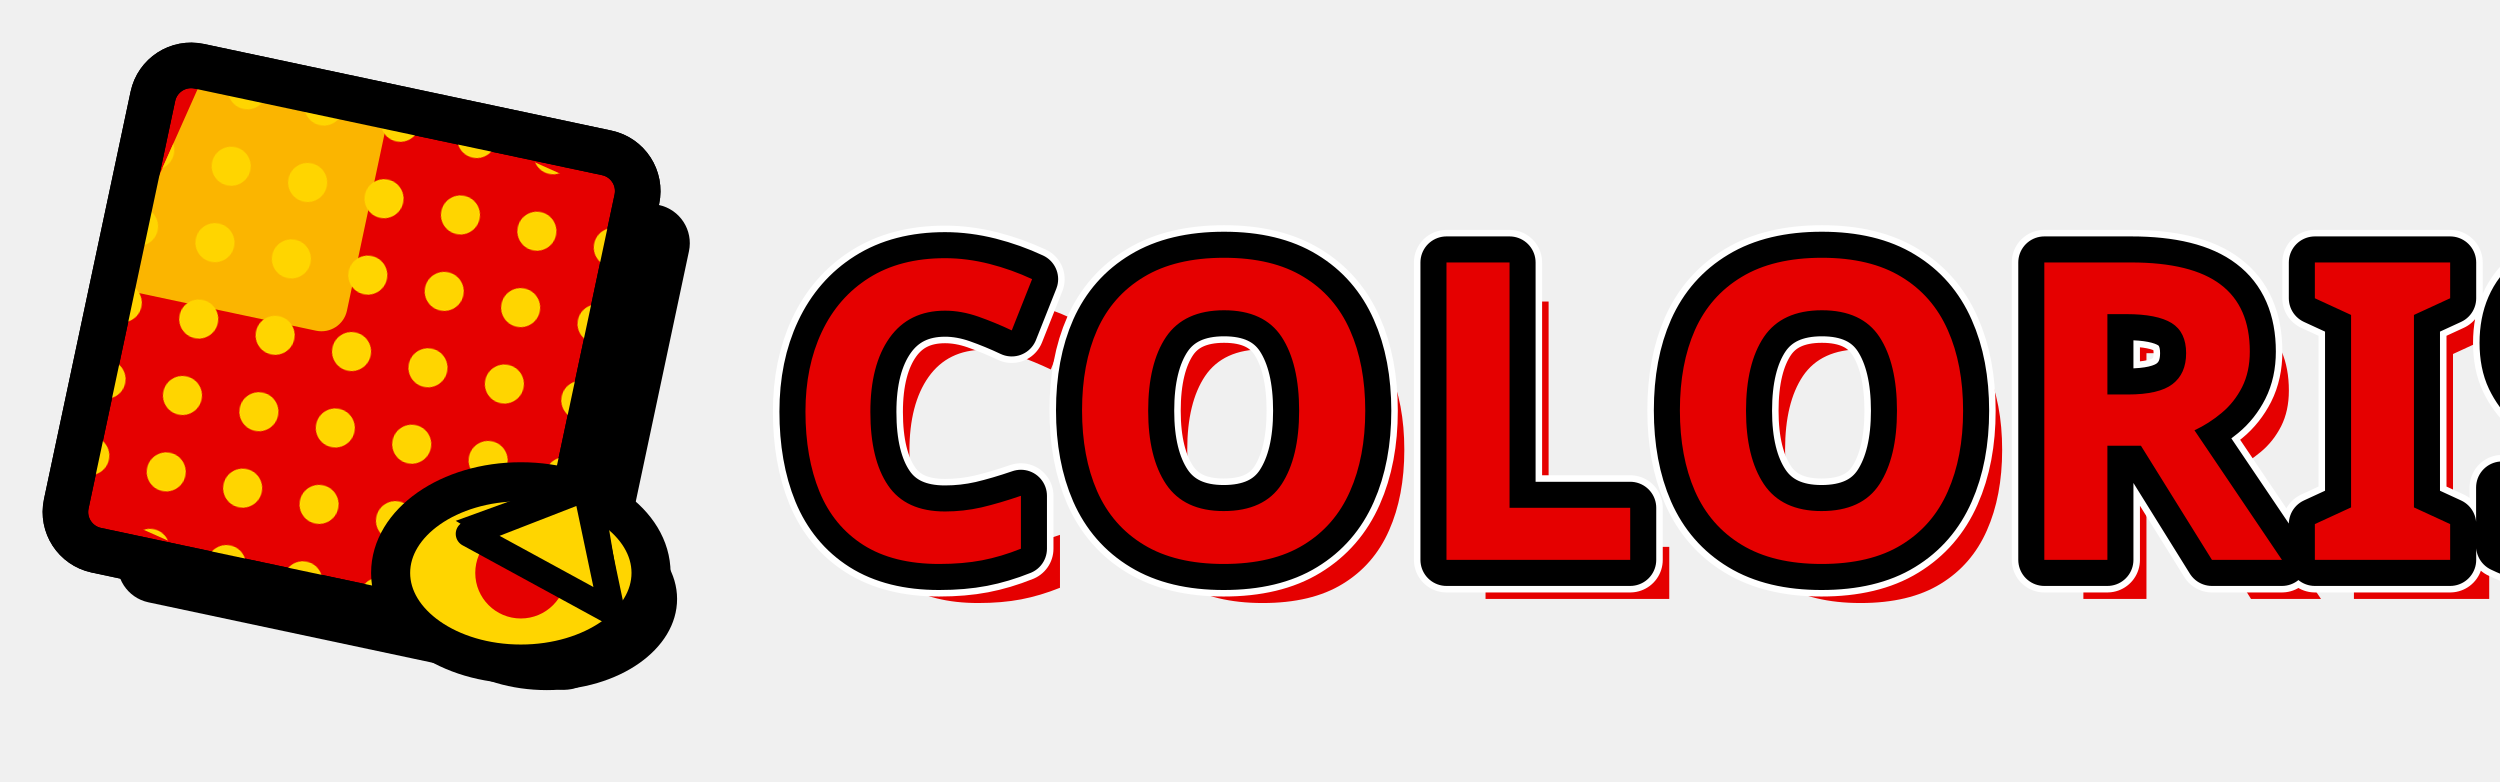
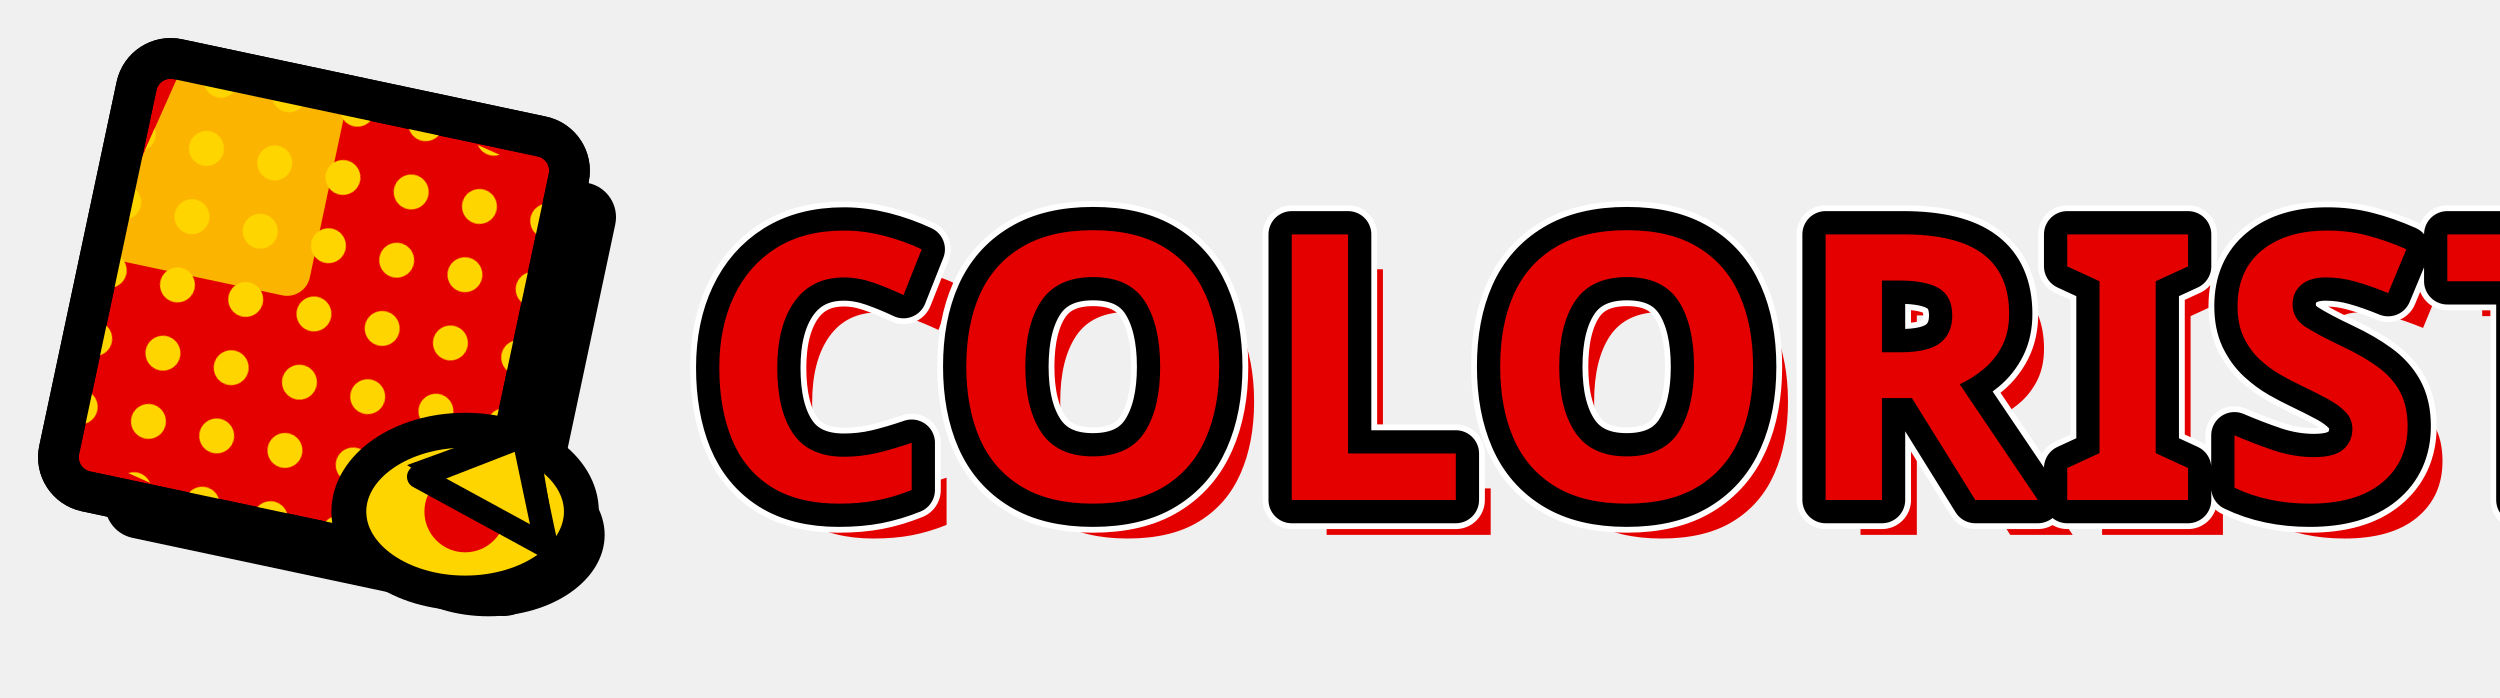
- <svg xmlns="http://www.w3.org/2000/svg" width="100%" viewBox="0 0 192 60" role="img">
+ <svg xmlns="http://www.w3.org/2000/svg" width="100%" viewBox="0 0 215 60" role="img">
  <defs>
    <pattern id="dots" x="0" y="0" width="6" height="6" patternUnits="userSpaceOnUse">
      <circle cx="3" cy="3" r="1.5" fill="#FFD500" />
    </pattern>
    <clipPath id="panel-clip">
      <rect x="8" y="8" width="38" height="38" rx="3" transform="rotate(12 27 27)" />
    </clipPath>
  </defs>
  <rect x="12" y="12" width="38" height="38" rx="3" fill="#000000" transform="rotate(12 31 31)" style="fill:rgb(0, 0, 0);stroke:none;color:rgb(255, 255, 255);stroke-width:1px;stroke-linecap:butt;stroke-linejoin:miter;opacity:1;font-family:&quot;Anthropic Sans&quot;, -apple-system, BlinkMacSystemFont, &quot;Segoe UI&quot;, sans-serif;font-size:16px;font-weight:400;text-anchor:start;dominant-baseline:auto" />
  <rect x="8" y="8" width="38" height="38" rx="3" fill="#E50000" stroke="#000000" stroke-width="3.5" transform="rotate(12 27 27)" style="fill:rgb(229, 0, 0);stroke:rgb(0, 0, 0);color:rgb(255, 255, 255);stroke-width:3.5px;stroke-linecap:butt;stroke-linejoin:miter;opacity:1;font-family:&quot;Anthropic Sans&quot;, -apple-system, BlinkMacSystemFont, &quot;Segoe UI&quot;, sans-serif;font-size:16px;font-weight:400;text-anchor:start;dominant-baseline:auto" />
  <rect x="8" y="8" width="38" height="38" fill="url(#dots)" clip-path="url(#panel-clip)" transform="rotate(12 27 27)" style="stroke:none;color:rgb(255, 255, 255);stroke-width:1px;stroke-linecap:butt;stroke-linejoin:miter;opacity:1;font-family:&quot;Anthropic Sans&quot;, -apple-system, BlinkMacSystemFont, &quot;Segoe UI&quot;, sans-serif;font-size:16px;font-weight:400;text-anchor:start;dominant-baseline:auto" />
  <rect x="8" y="8" width="18" height="18" rx="2" fill="#FFD500" opacity="0.85" clip-path="url(#panel-clip)" transform="rotate(12 27 27)" style="fill:rgb(255, 213, 0);stroke:none;color:rgb(255, 255, 255);stroke-width:1px;stroke-linecap:butt;stroke-linejoin:miter;opacity:0.85;font-family:&quot;Anthropic Sans&quot;, -apple-system, BlinkMacSystemFont, &quot;Segoe UI&quot;, sans-serif;font-size:16px;font-weight:400;text-anchor:start;dominant-baseline:auto" />
  <rect x="8" y="8" width="38" height="38" rx="3" fill="none" stroke="#000000" stroke-width="3.5" transform="rotate(12 27 27)" style="fill:none;stroke:rgb(0, 0, 0);color:rgb(255, 255, 255);stroke-width:3.5px;stroke-linecap:butt;stroke-linejoin:miter;opacity:1;font-family:&quot;Anthropic Sans&quot;, -apple-system, BlinkMacSystemFont, &quot;Segoe UI&quot;, sans-serif;font-size:16px;font-weight:400;text-anchor:start;dominant-baseline:auto" />
  <ellipse cx="42" cy="46" rx="10" ry="7" fill="#000000" style="fill:rgb(0, 0, 0);stroke:none;color:rgb(255, 255, 255);stroke-width:1px;stroke-linecap:butt;stroke-linejoin:miter;opacity:1;font-family:&quot;Anthropic Sans&quot;, -apple-system, BlinkMacSystemFont, &quot;Segoe UI&quot;, sans-serif;font-size:16px;font-weight:400;text-anchor:start;dominant-baseline:auto" />
  <ellipse cx="40" cy="44" rx="10" ry="7" fill="#FFD500" stroke="#000000" stroke-width="3" style="fill:rgb(255, 213, 0);stroke:rgb(0, 0, 0);color:rgb(255, 255, 255);stroke-width:3px;stroke-linecap:butt;stroke-linejoin:miter;opacity:1;font-family:&quot;Anthropic Sans&quot;, -apple-system, BlinkMacSystemFont, &quot;Segoe UI&quot;, sans-serif;font-size:16px;font-weight:400;text-anchor:start;dominant-baseline:auto" />
  <circle cx="40" cy="44" r="3.5" fill="#E50000" style="fill:rgb(229, 0, 0);stroke:none;color:rgb(255, 255, 255);stroke-width:1px;stroke-linecap:butt;stroke-linejoin:miter;opacity:1;font-family:&quot;Anthropic Sans&quot;, -apple-system, BlinkMacSystemFont, &quot;Segoe UI&quot;, sans-serif;font-size:16px;font-weight:400;text-anchor:start;dominant-baseline:auto" />
  <polygon points="35,40 46,36 48,48" fill="#000000" style="fill:rgb(0, 0, 0);stroke:none;color:rgb(255, 255, 255);stroke-width:1px;stroke-linecap:butt;stroke-linejoin:miter;opacity:1;font-family:&quot;Anthropic Sans&quot;, -apple-system, BlinkMacSystemFont, &quot;Segoe UI&quot;, sans-serif;font-size:16px;font-weight:400;text-anchor:start;dominant-baseline:auto" />
  <polygon points="36,41 45,37.5 47,47" fill="#FFD500" stroke="#000000" stroke-width="2" stroke-linejoin="round" style="fill:rgb(255, 213, 0);stroke:rgb(0, 0, 0);color:rgb(255, 255, 255);stroke-width:2px;stroke-linecap:butt;stroke-linejoin:round;opacity:1;font-family:&quot;Anthropic Sans&quot;, -apple-system, BlinkMacSystemFont, &quot;Segoe UI&quot;, sans-serif;font-size:16px;font-weight:400;text-anchor:start;dominant-baseline:auto" />
  <text x="63" y="46" font-family="Impact,'Arial Narrow',Haettenschweiler,sans-serif" font-size="32" font-weight="900" letter-spacing="1.5" fill="#E50000" style="text-rendering:geometricPrecision;fill:rgb(229, 0, 0);stroke:none;color:rgb(255, 255, 255);stroke-width:1px;stroke-linecap:butt;stroke-linejoin:miter;opacity:1;font-family:Impact, &quot;Arial Narrow&quot;, Haettenschweiler, sans-serif;font-size:32px;font-weight:900;text-anchor:start;dominant-baseline:auto">COLORIST</text>
  <text x="60" y="43" font-family="Impact,'Arial Narrow',Haettenschweiler,sans-serif" font-size="32" font-weight="900" letter-spacing="1.5" fill="none" stroke="white" stroke-width="5" stroke-linejoin="round" style="text-rendering:geometricPrecision;fill:none;stroke:rgb(255, 255, 255);color:rgb(255, 255, 255);stroke-width:5px;stroke-linecap:butt;stroke-linejoin:round;opacity:1;font-family:Impact, &quot;Arial Narrow&quot;, Haettenschweiler, sans-serif;font-size:32px;font-weight:900;text-anchor:start;dominant-baseline:auto">COLORIST</text>
  <text x="60" y="43" font-family="Impact,'Arial Narrow',Haettenschweiler,sans-serif" font-size="32" font-weight="900" letter-spacing="1.5" fill="none" stroke="#000000" stroke-width="4" stroke-linejoin="round" style="text-rendering:geometricPrecision;fill:none;stroke:rgb(0, 0, 0);color:rgb(255, 255, 255);stroke-width:4px;stroke-linecap:butt;stroke-linejoin:round;opacity:1;font-family:Impact, &quot;Arial Narrow&quot;, Haettenschweiler, sans-serif;font-size:32px;font-weight:900;text-anchor:start;dominant-baseline:auto">COLORIST</text>
  <text x="60" y="43" font-family="Impact,'Arial Narrow',Haettenschweiler,sans-serif" font-size="32" font-weight="900" letter-spacing="1.5" fill="#E50000" style="text-rendering:geometricPrecision;fill:rgb(229, 0, 0);stroke:none;color:rgb(255, 255, 255);stroke-width:1px;stroke-linecap:butt;stroke-linejoin:miter;opacity:1;font-family:Impact, &quot;Arial Narrow&quot;, Haettenschweiler, sans-serif;font-size:32px;font-weight:900;text-anchor:start;dominant-baseline:auto">COLORIST</text>
</svg>
